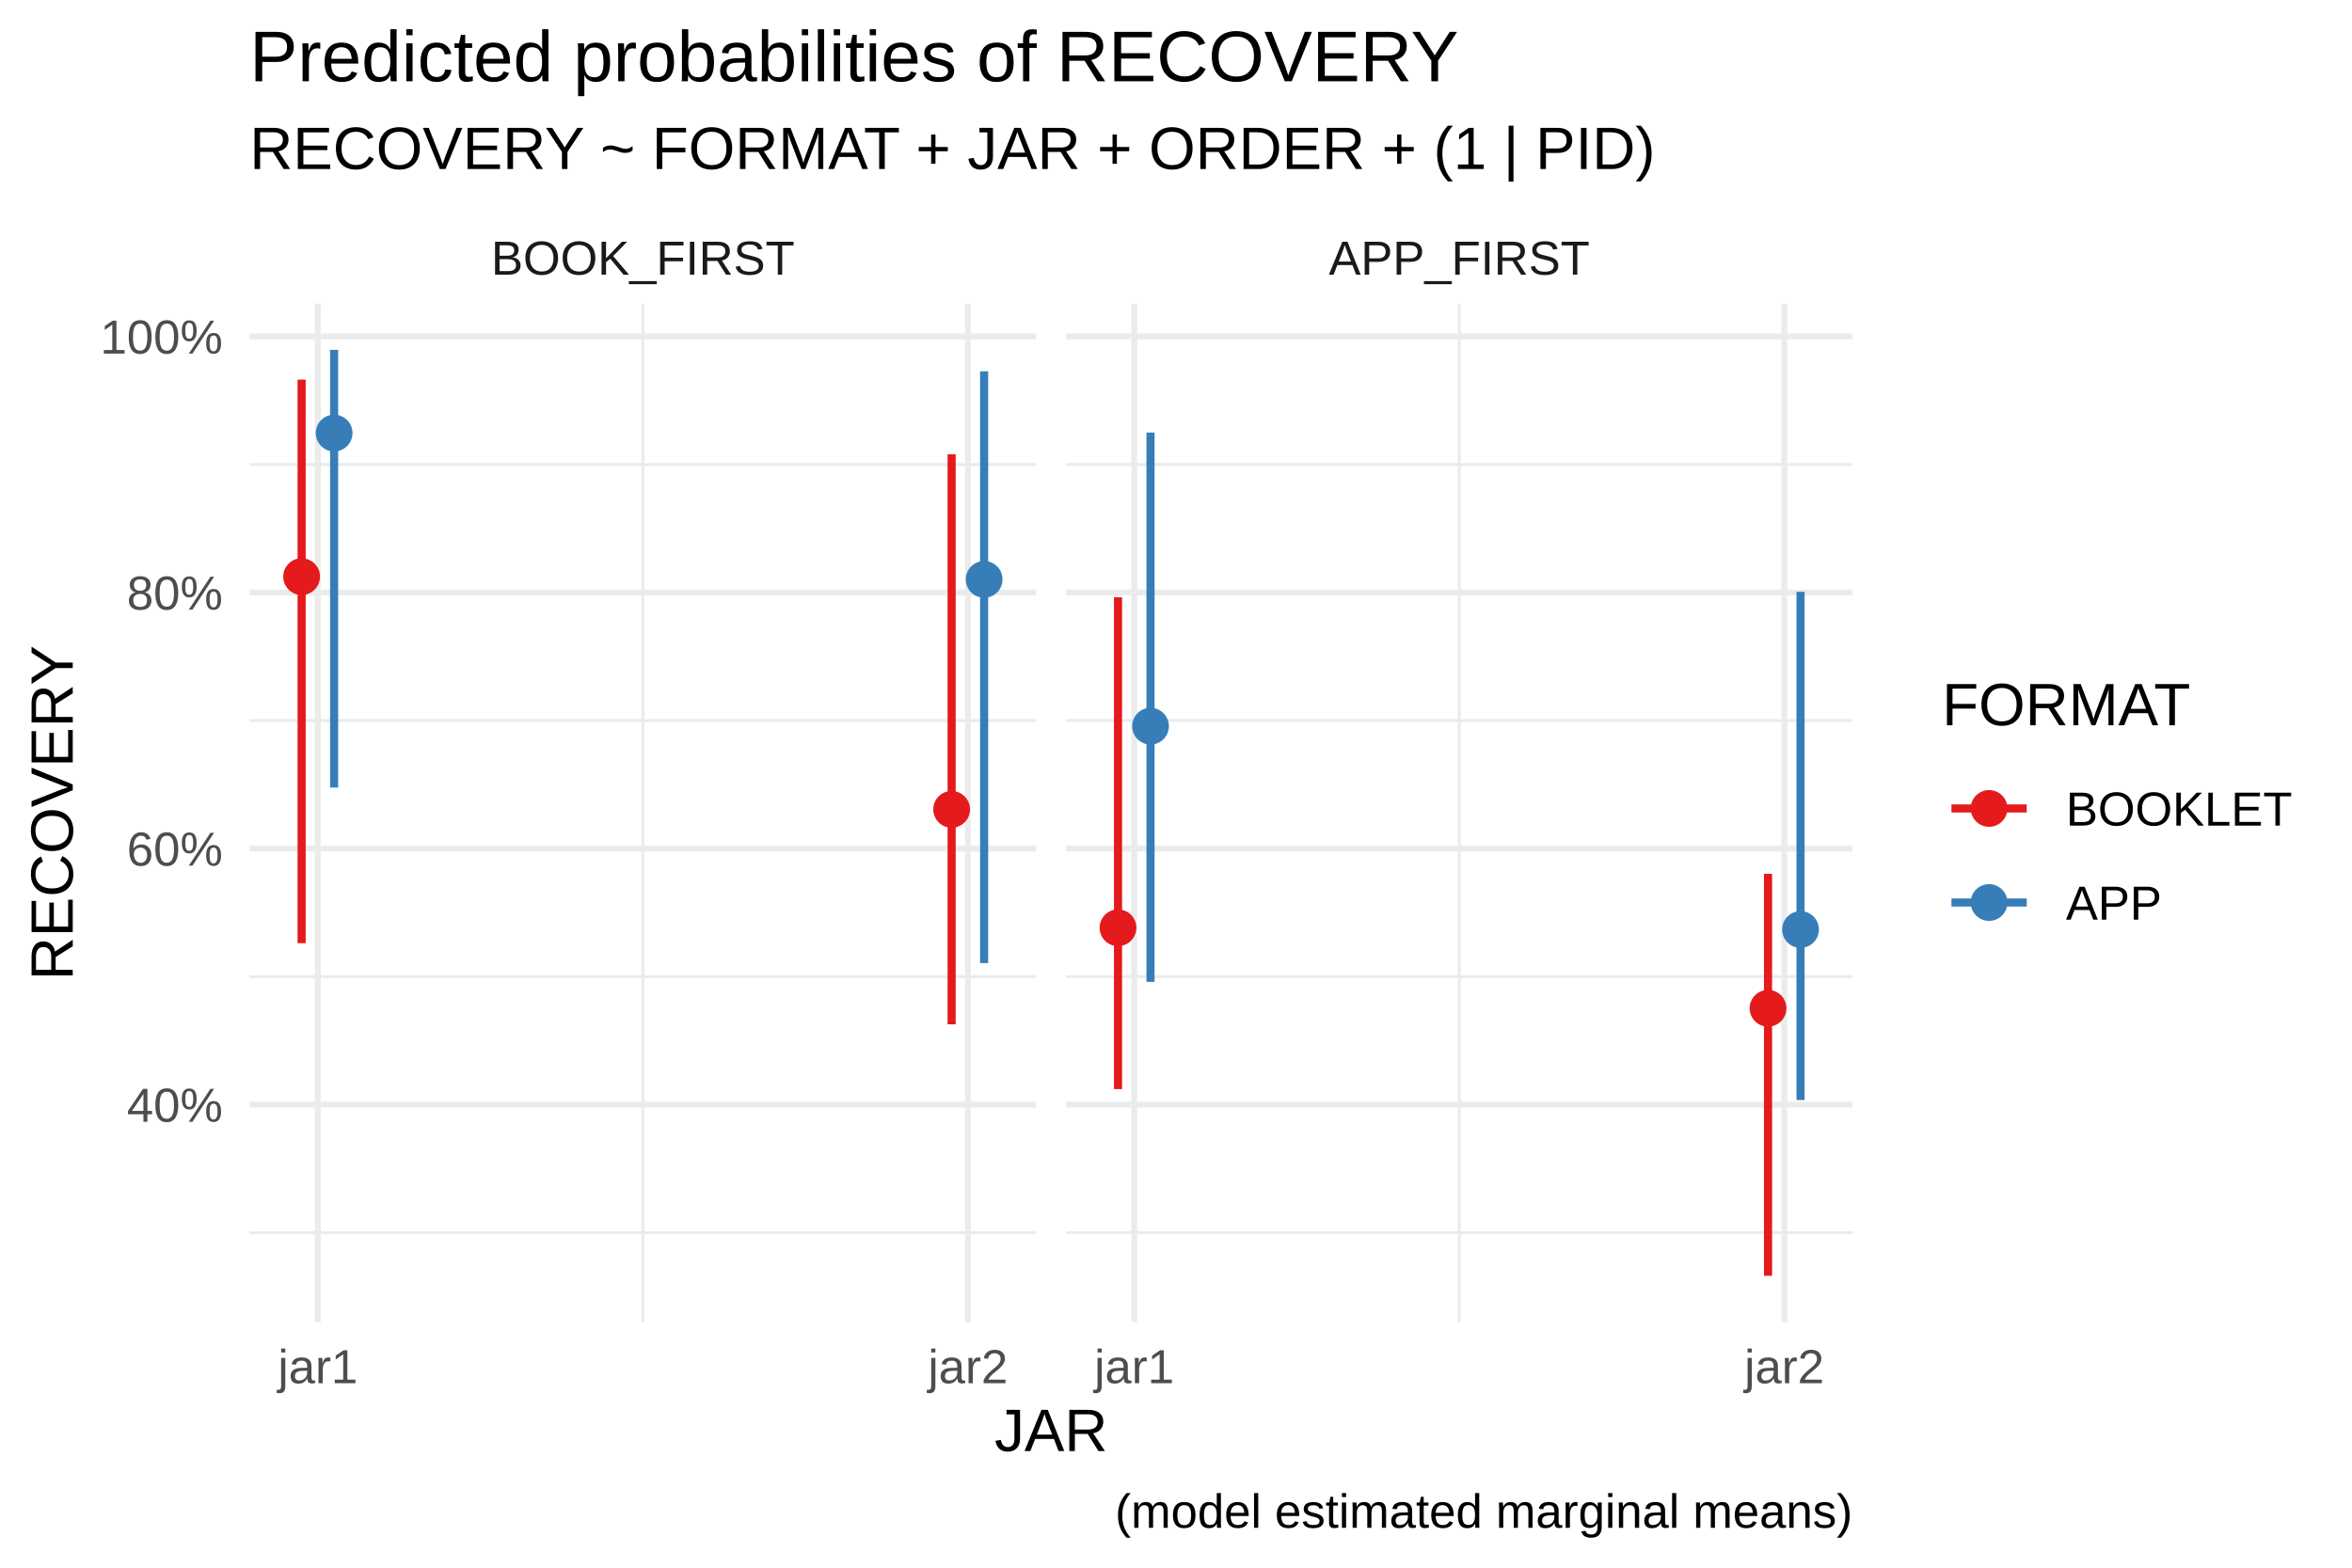
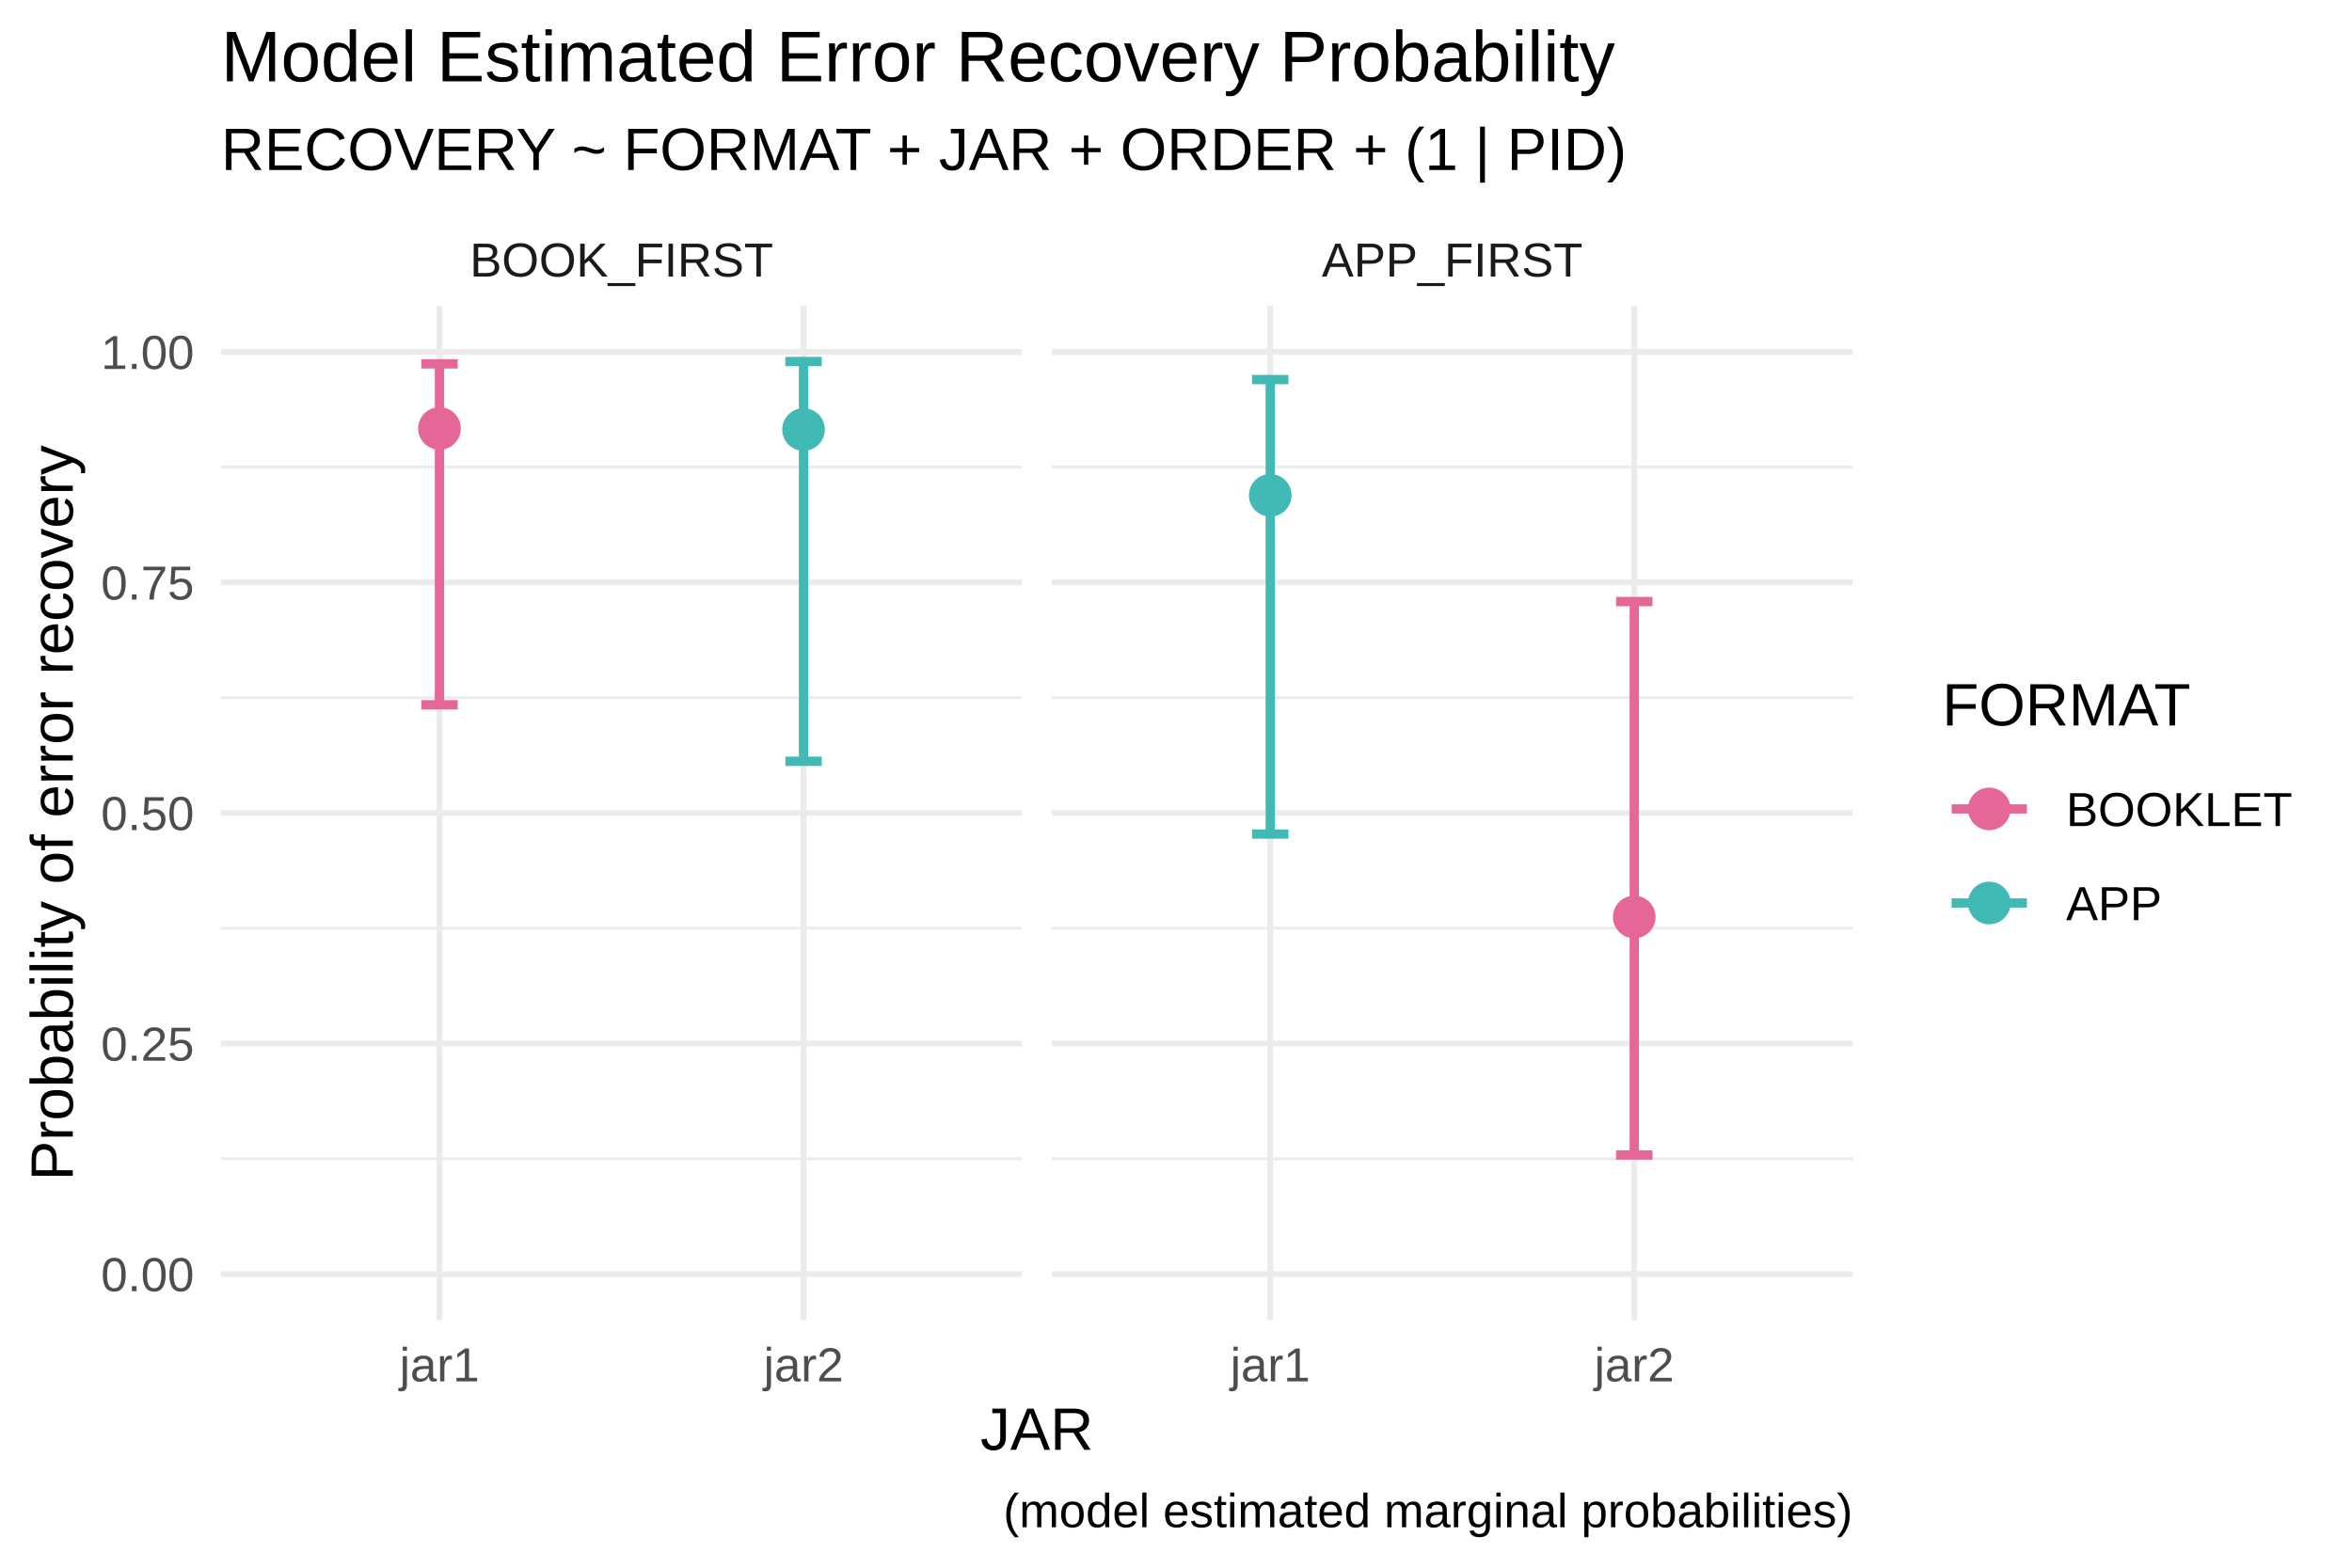
- <svg xmlns="http://www.w3.org/2000/svg" width="432.00pt" height="288.00pt" viewBox="0 0 432.00 288.00">
-   <g class="svglite">
-     <defs>
-       <style type="text/css">
+ <svg xmlns="http://www.w3.org/2000/svg" class="svglite" width="432.00pt" height="288.00pt" viewBox="0 0 432.00 288.00">
+   <defs>
+     <style type="text/css">
    .svglite line, .svglite polyline, .svglite polygon, .svglite path, .svglite rect, .svglite circle {
      fill: none;
      stroke: #000000;
      stroke-linecap: round;
      stroke-linejoin: round;
      stroke-miterlimit: 10.00;
    }
    .svglite text {
      white-space: pre;
    }
-     .svglite g.glyphgroup path {
-       fill: inherit;
-       stroke: none;
-     }
  </style>
-     </defs>
-     <rect width="100%" height="100%" style="stroke: none; fill: none;" />
-     <defs>
-       <clipPath id="cpMC4wMHw0MzIuMDB8MC4wMHwyODguMDA=">
-         <rect x="0.00" y="0.00" width="432.00" height="288.00" />
-       </clipPath>
-     </defs>
-     <g clip-path="url(#cpMC4wMHw0MzIuMDB8MC4wMHwyODguMDA=)">
+   </defs>
+   <rect width="100%" height="100%" style="stroke: none; fill: none;" />
+   <defs>
+     <clipPath id="cpMC4wMHw0MzIuMDB8MC4wMHwyODguMDA=">
+       <rect x="0.00" y="0.00" width="432.00" height="288.00" />
+     </clipPath>
+   </defs>
+   <g clip-path="url(#cpMC4wMHw0MzIuMDB8MC4wMHwyODguMDA=)">
</g>
-     <defs>
-       <clipPath id="cpNDUuODV8MTkwLjMyfDU1Ljc3fDI0Mi44Nw==">
-         <rect x="45.85" y="55.77" width="144.47" height="187.10" />
-       </clipPath>
-     </defs>
-     <g clip-path="url(#cpNDUuODV8MTkwLjMyfDU1Ljc3fDI0Mi44Nw==)">
-       <polyline points="45.85,226.45 190.32,226.45 " style="stroke-width: 0.53; stroke: #EBEBEB; stroke-linecap: butt;" />
-       <polyline points="45.85,179.41 190.32,179.41 " style="stroke-width: 0.53; stroke: #EBEBEB; stroke-linecap: butt;" />
-       <polyline points="45.85,132.37 190.32,132.37 " style="stroke-width: 0.53; stroke: #EBEBEB; stroke-linecap: butt;" />
-       <polyline points="45.85,85.33 190.32,85.33 " style="stroke-width: 0.53; stroke: #EBEBEB; stroke-linecap: butt;" />
-       <polyline points="118.08,242.87 118.08,55.77 " style="stroke-width: 0.53; stroke: #EBEBEB; stroke-linecap: butt;" />
-       <polyline points="45.85,202.93 190.32,202.93 " style="stroke-width: 1.07; stroke: #EBEBEB; stroke-linecap: butt;" />
-       <polyline points="45.85,155.89 190.32,155.89 " style="stroke-width: 1.07; stroke: #EBEBEB; stroke-linecap: butt;" />
-       <polyline points="45.85,108.85 190.32,108.85 " style="stroke-width: 1.07; stroke: #EBEBEB; stroke-linecap: butt;" />
-       <polyline points="45.85,61.81 190.32,61.81 " style="stroke-width: 1.07; stroke: #EBEBEB; stroke-linecap: butt;" />
-       <polyline points="58.38,242.87 58.38,55.77 " style="stroke-width: 1.07; stroke: #EBEBEB; stroke-linecap: butt;" />
-       <polyline points="177.78,242.87 177.78,55.77 " style="stroke-width: 1.07; stroke: #EBEBEB; stroke-linecap: butt;" />
-       <circle cx="55.40" cy="105.93" r="3.02" style="stroke-width: 0.71; stroke: #E41A1C; fill: #E41A1C;" />
-       <circle cx="61.37" cy="79.56" r="3.02" style="stroke-width: 0.71; stroke: #377EB8; fill: #377EB8;" />
-       <circle cx="174.79" cy="148.69" r="3.02" style="stroke-width: 0.71; stroke: #E41A1C; fill: #E41A1C;" />
-       <circle cx="180.76" cy="106.44" r="3.02" style="stroke-width: 0.71; stroke: #377EB8; fill: #377EB8;" />
-       <polyline points="55.40,69.74 55.40,69.74 " style="stroke-width: 1.49; stroke: #E41A1C; stroke-linecap: butt;" />
-       <polyline points="55.40,69.74 55.40,173.27 " style="stroke-width: 1.49; stroke: #E41A1C; stroke-linecap: butt;" />
-       <polyline points="55.40,173.27 55.40,173.27 " style="stroke-width: 1.49; stroke: #E41A1C; stroke-linecap: butt;" />
-       <polyline points="61.37,64.27 61.37,64.27 " style="stroke-width: 1.49; stroke: #377EB8; stroke-linecap: butt;" />
-       <polyline points="61.37,64.27 61.37,144.68 " style="stroke-width: 1.49; stroke: #377EB8; stroke-linecap: butt;" />
-       <polyline points="61.37,144.68 61.37,144.68 " style="stroke-width: 1.49; stroke: #377EB8; stroke-linecap: butt;" />
-       <polyline points="174.79,83.45 174.79,83.45 " style="stroke-width: 1.49; stroke: #E41A1C; stroke-linecap: butt;" />
-       <polyline points="174.79,83.45 174.79,188.18 " style="stroke-width: 1.49; stroke: #E41A1C; stroke-linecap: butt;" />
-       <polyline points="174.79,188.18 174.79,188.18 " style="stroke-width: 1.49; stroke: #E41A1C; stroke-linecap: butt;" />
-       <polyline points="180.76,68.21 180.76,68.21 " style="stroke-width: 1.49; stroke: #377EB8; stroke-linecap: butt;" />
-       <polyline points="180.76,68.21 180.76,176.94 " style="stroke-width: 1.49; stroke: #377EB8; stroke-linecap: butt;" />
-       <polyline points="180.76,176.94 180.76,176.94 " style="stroke-width: 1.49; stroke: #377EB8; stroke-linecap: butt;" />
-     </g>
-     <g clip-path="url(#cpMC4wMHw0MzIuMDB8MC4wMHwyODguMDA=)">
+   <defs>
+     <clipPath id="cpNDAuNjB8MTg3LjcxfDU2LjE3fDI0Mi41Mw==">
+       <rect x="40.60" y="56.17" width="147.10" height="186.36" />
+     </clipPath>
+   </defs>
+   <g clip-path="url(#cpNDAuNjB8MTg3LjcxfDU2LjE3fDI0Mi41Mw==)">
+     <polyline points="40.60,212.88 187.71,212.88 " style="stroke-width: 0.53; stroke: #EBEBEB; stroke-linecap: butt;" />
+     <polyline points="40.60,170.52 187.71,170.52 " style="stroke-width: 0.53; stroke: #EBEBEB; stroke-linecap: butt;" />
+     <polyline points="40.60,128.17 187.71,128.17 " style="stroke-width: 0.53; stroke: #EBEBEB; stroke-linecap: butt;" />
+     <polyline points="40.60,85.81 187.71,85.81 " style="stroke-width: 0.53; stroke: #EBEBEB; stroke-linecap: butt;" />
+     <polyline points="40.60,234.06 187.71,234.06 " style="stroke-width: 1.07; stroke: #EBEBEB; stroke-linecap: butt;" />
+     <polyline points="40.60,191.70 187.71,191.70 " style="stroke-width: 1.07; stroke: #EBEBEB; stroke-linecap: butt;" />
+     <polyline points="40.60,149.35 187.71,149.35 " style="stroke-width: 1.07; stroke: #EBEBEB; stroke-linecap: butt;" />
+     <polyline points="40.60,106.99 187.71,106.99 " style="stroke-width: 1.07; stroke: #EBEBEB; stroke-linecap: butt;" />
+     <polyline points="40.60,64.64 187.71,64.64 " style="stroke-width: 1.07; stroke: #EBEBEB; stroke-linecap: butt;" />
+     <polyline points="80.72,242.53 80.72,56.17 " style="stroke-width: 1.07; stroke: #EBEBEB; stroke-linecap: butt;" />
+     <polyline points="147.59,242.53 147.59,56.17 " style="stroke-width: 1.07; stroke: #EBEBEB; stroke-linecap: butt;" />
+     <circle cx="80.72" cy="78.71" r="3.56" style="stroke-width: 0.71; stroke: #E56797; fill: #E56797;" />
+     <circle cx="147.59" cy="78.91" r="3.56" style="stroke-width: 0.71; stroke: #41B9B5; fill: #41B9B5;" />
+     <polyline points="77.38,66.85 84.07,66.85 " style="stroke-width: 1.71; stroke: #E56797; stroke-linecap: butt;" />
+     <polyline points="80.72,66.85 80.72,129.48 " style="stroke-width: 1.71; stroke: #E56797; stroke-linecap: butt;" />
+     <polyline points="77.38,129.48 84.07,129.48 " style="stroke-width: 1.71; stroke: #E56797; stroke-linecap: butt;" />
+     <polyline points="144.25,66.41 150.93,66.41 " style="stroke-width: 1.71; stroke: #41B9B5; stroke-linecap: butt;" />
+     <polyline points="147.59,66.41 147.59,139.86 " style="stroke-width: 1.71; stroke: #41B9B5; stroke-linecap: butt;" />
+     <polyline points="144.25,139.86 150.93,139.86 " style="stroke-width: 1.71; stroke: #41B9B5; stroke-linecap: butt;" />
+   </g>
+   <g clip-path="url(#cpMC4wMHw0MzIuMDB8MC4wMHwyODguMDA=)">
</g>
-     <defs>
-       <clipPath id="cpMTk1LjgwfDM0MC4yN3w1NS43N3wyNDIuODc=">
-         <rect x="195.80" y="55.77" width="144.47" height="187.10" />
-       </clipPath>
-     </defs>
-     <g clip-path="url(#cpMTk1LjgwfDM0MC4yN3w1NS43N3wyNDIuODc=)">
-       <polyline points="195.80,226.45 340.27,226.45 " style="stroke-width: 0.53; stroke: #EBEBEB; stroke-linecap: butt;" />
-       <polyline points="195.80,179.41 340.27,179.41 " style="stroke-width: 0.53; stroke: #EBEBEB; stroke-linecap: butt;" />
-       <polyline points="195.80,132.37 340.27,132.37 " style="stroke-width: 0.53; stroke: #EBEBEB; stroke-linecap: butt;" />
-       <polyline points="195.80,85.33 340.27,85.33 " style="stroke-width: 0.53; stroke: #EBEBEB; stroke-linecap: butt;" />
-       <polyline points="268.03,242.87 268.03,55.77 " style="stroke-width: 0.53; stroke: #EBEBEB; stroke-linecap: butt;" />
-       <polyline points="195.80,202.93 340.27,202.93 " style="stroke-width: 1.07; stroke: #EBEBEB; stroke-linecap: butt;" />
-       <polyline points="195.80,155.89 340.27,155.89 " style="stroke-width: 1.07; stroke: #EBEBEB; stroke-linecap: butt;" />
-       <polyline points="195.80,108.85 340.27,108.85 " style="stroke-width: 1.07; stroke: #EBEBEB; stroke-linecap: butt;" />
-       <polyline points="195.80,61.81 340.27,61.81 " style="stroke-width: 1.07; stroke: #EBEBEB; stroke-linecap: butt;" />
-       <polyline points="208.33,242.87 208.33,55.77 " style="stroke-width: 1.07; stroke: #EBEBEB; stroke-linecap: butt;" />
-       <polyline points="327.73,242.87 327.73,55.77 " style="stroke-width: 1.07; stroke: #EBEBEB; stroke-linecap: butt;" />
-       <circle cx="205.35" cy="170.44" r="3.02" style="stroke-width: 0.71; stroke: #E41A1C; fill: #E41A1C;" />
-       <circle cx="211.32" cy="133.41" r="3.02" style="stroke-width: 0.71; stroke: #377EB8; fill: #377EB8;" />
-       <circle cx="324.74" cy="185.23" r="3.02" style="stroke-width: 0.71; stroke: #E41A1C; fill: #E41A1C;" />
-       <circle cx="330.71" cy="170.76" r="3.02" style="stroke-width: 0.71; stroke: #377EB8; fill: #377EB8;" />
-       <polyline points="205.35,109.73 205.35,109.73 " style="stroke-width: 1.49; stroke: #E41A1C; stroke-linecap: butt;" />
-       <polyline points="205.35,109.73 205.35,200.08 " style="stroke-width: 1.49; stroke: #E41A1C; stroke-linecap: butt;" />
-       <polyline points="205.35,200.08 205.35,200.08 " style="stroke-width: 1.49; stroke: #E41A1C; stroke-linecap: butt;" />
-       <polyline points="211.32,79.47 211.32,79.47 " style="stroke-width: 1.49; stroke: #377EB8; stroke-linecap: butt;" />
-       <polyline points="211.32,79.47 211.32,180.38 " style="stroke-width: 1.49; stroke: #377EB8; stroke-linecap: butt;" />
-       <polyline points="211.32,180.38 211.32,180.38 " style="stroke-width: 1.49; stroke: #377EB8; stroke-linecap: butt;" />
-       <polyline points="324.74,160.53 324.74,160.53 " style="stroke-width: 1.49; stroke: #E41A1C; stroke-linecap: butt;" />
-       <polyline points="324.74,160.53 324.74,234.37 " style="stroke-width: 1.49; stroke: #E41A1C; stroke-linecap: butt;" />
-       <polyline points="324.74,234.37 324.74,234.37 " style="stroke-width: 1.49; stroke: #E41A1C; stroke-linecap: butt;" />
-       <polyline points="330.71,108.71 330.71,108.71 " style="stroke-width: 1.49; stroke: #377EB8; stroke-linecap: butt;" />
-       <polyline points="330.71,108.71 330.71,202.10 " style="stroke-width: 1.49; stroke: #377EB8; stroke-linecap: butt;" />
-       <polyline points="330.71,202.10 330.71,202.10 " style="stroke-width: 1.49; stroke: #377EB8; stroke-linecap: butt;" />
-     </g>
-     <g clip-path="url(#cpMC4wMHw0MzIuMDB8MC4wMHwyODguMDA=)">
+   <defs>
+     <clipPath id="cpMTkzLjE5fDM0MC4yOXw1Ni4xN3wyNDIuNTM=">
+       <rect x="193.19" y="56.17" width="147.10" height="186.36" />
+     </clipPath>
+   </defs>
+   <g clip-path="url(#cpMTkzLjE5fDM0MC4yOXw1Ni4xN3wyNDIuNTM=)">
+     <polyline points="193.19,212.88 340.29,212.88 " style="stroke-width: 0.53; stroke: #EBEBEB; stroke-linecap: butt;" />
+     <polyline points="193.19,170.52 340.29,170.52 " style="stroke-width: 0.53; stroke: #EBEBEB; stroke-linecap: butt;" />
+     <polyline points="193.19,128.17 340.29,128.17 " style="stroke-width: 0.53; stroke: #EBEBEB; stroke-linecap: butt;" />
+     <polyline points="193.19,85.81 340.29,85.81 " style="stroke-width: 0.53; stroke: #EBEBEB; stroke-linecap: butt;" />
+     <polyline points="193.19,234.06 340.29,234.06 " style="stroke-width: 1.07; stroke: #EBEBEB; stroke-linecap: butt;" />
+     <polyline points="193.19,191.70 340.29,191.70 " style="stroke-width: 1.07; stroke: #EBEBEB; stroke-linecap: butt;" />
+     <polyline points="193.19,149.35 340.29,149.35 " style="stroke-width: 1.07; stroke: #EBEBEB; stroke-linecap: butt;" />
+     <polyline points="193.19,106.99 340.29,106.99 " style="stroke-width: 1.07; stroke: #EBEBEB; stroke-linecap: butt;" />
+     <polyline points="193.19,64.64 340.29,64.64 " style="stroke-width: 1.07; stroke: #EBEBEB; stroke-linecap: butt;" />
+     <polyline points="233.31,242.53 233.31,56.17 " style="stroke-width: 1.07; stroke: #EBEBEB; stroke-linecap: butt;" />
+     <polyline points="300.17,242.53 300.17,56.17 " style="stroke-width: 1.07; stroke: #EBEBEB; stroke-linecap: butt;" />
+     <circle cx="233.31" cy="90.99" r="3.56" style="stroke-width: 0.71; stroke: #41B9B5; fill: #41B9B5;" />
+     <circle cx="300.17" cy="168.46" r="3.56" style="stroke-width: 0.71; stroke: #E56797; fill: #E56797;" />
+     <polyline points="229.96,69.73 236.65,69.73 " style="stroke-width: 1.71; stroke: #41B9B5; stroke-linecap: butt;" />
+     <polyline points="233.31,69.73 233.31,153.23 " style="stroke-width: 1.71; stroke: #41B9B5; stroke-linecap: butt;" />
+     <polyline points="229.96,153.23 236.65,153.23 " style="stroke-width: 1.71; stroke: #41B9B5; stroke-linecap: butt;" />
+     <polyline points="296.83,110.52 303.52,110.52 " style="stroke-width: 1.71; stroke: #E56797; stroke-linecap: butt;" />
+     <polyline points="300.17,110.52 300.17,212.18 " style="stroke-width: 1.71; stroke: #E56797; stroke-linecap: butt;" />
+     <polyline points="296.83,212.18 303.52,212.18 " style="stroke-width: 1.71; stroke: #E56797; stroke-linecap: butt;" />
+   </g>
+   <g clip-path="url(#cpMC4wMHw0MzIuMDB8MC4wMHwyODguMDA=)">
</g>
-     <defs>
-       <clipPath id="cpNDUuODV8MTkwLjMyfDM4Ljg1fDU1Ljc3">
-         <rect x="45.85" y="38.85" width="144.47" height="16.92" />
-       </clipPath>
-     </defs>
-     <g clip-path="url(#cpNDUuODV8MTkwLjMyfDM4Ljg1fDU1Ljc3)">
-       <text x="118.08" y="50.46" text-anchor="middle" style="font-size: 8.80px;fill: #1A1A1A; font-family: &quot;Arial&quot;;" textLength="55.75px" lengthAdjust="spacingAndGlyphs">BOOK_FIRST</text>
-     </g>
-     <g clip-path="url(#cpMC4wMHw0MzIuMDB8MC4wMHwyODguMDA=)">
+   <defs>
+     <clipPath id="cpNDAuNjB8MTg3LjcxfDM5LjE0fDU2LjE3">
+       <rect x="40.60" y="39.14" width="147.10" height="17.03" />
+     </clipPath>
+   </defs>
+   <g clip-path="url(#cpNDAuNjB8MTg3LjcxfDM5LjE0fDU2LjE3)">
+     <text x="114.16" y="50.81" text-anchor="middle" style="font-size: 8.80px;fill: #1A1A1A; font-family: &quot;Arial&quot;;" textLength="55.71px" lengthAdjust="spacingAndGlyphs">BOOK_FIRST</text>
+   </g>
+   <g clip-path="url(#cpMC4wMHw0MzIuMDB8MC4wMHwyODguMDA=)">
</g>
-     <defs>
-       <clipPath id="cpMTk1LjgwfDM0MC4yN3wzOC44NXw1NS43Nw==">
-         <rect x="195.80" y="38.85" width="144.47" height="16.92" />
-       </clipPath>
-     </defs>
-     <g clip-path="url(#cpMTk1LjgwfDM0MC4yN3wzOC44NXw1NS43Nw==)">
-       <text x="268.03" y="50.46" text-anchor="middle" style="font-size: 8.80px;fill: #1A1A1A; font-family: &quot;Arial&quot;;" textLength="47.94px" lengthAdjust="spacingAndGlyphs">APP_FIRST</text>
-     </g>
-     <g clip-path="url(#cpMC4wMHw0MzIuMDB8MC4wMHwyODguMDA=)">
-       <text x="58.38" y="254.11" text-anchor="middle" style="font-size: 8.80px;fill: #4D4D4D; font-family: &quot;Arial&quot;;" textLength="14.66px" lengthAdjust="spacingAndGlyphs">jar1</text>
-       <text x="177.78" y="254.11" text-anchor="middle" style="font-size: 8.80px;fill: #4D4D4D; font-family: &quot;Arial&quot;;" textLength="14.66px" lengthAdjust="spacingAndGlyphs">jar2</text>
-       <text x="208.33" y="254.11" text-anchor="middle" style="font-size: 8.80px;fill: #4D4D4D; font-family: &quot;Arial&quot;;" textLength="14.66px" lengthAdjust="spacingAndGlyphs">jar1</text>
-       <text x="327.73" y="254.11" text-anchor="middle" style="font-size: 8.80px;fill: #4D4D4D; font-family: &quot;Arial&quot;;" textLength="14.66px" lengthAdjust="spacingAndGlyphs">jar2</text>
-       <text x="40.91" y="206.08" text-anchor="end" style="font-size: 8.80px;fill: #4D4D4D; font-family: &quot;Arial&quot;;" textLength="17.61px" lengthAdjust="spacingAndGlyphs">40%</text>
-       <text x="40.91" y="159.04" text-anchor="end" style="font-size: 8.80px;fill: #4D4D4D; font-family: &quot;Arial&quot;;" textLength="17.61px" lengthAdjust="spacingAndGlyphs">60%</text>
-       <text x="40.91" y="112.00" text-anchor="end" style="font-size: 8.80px;fill: #4D4D4D; font-family: &quot;Arial&quot;;" textLength="17.61px" lengthAdjust="spacingAndGlyphs">80%</text>
-       <text x="40.91" y="64.96" text-anchor="end" style="font-size: 8.80px;fill: #4D4D4D; font-family: &quot;Arial&quot;;" textLength="22.50px" lengthAdjust="spacingAndGlyphs">100%</text>
-       <text x="193.06" y="266.57" text-anchor="middle" style="font-size: 11.00px; font-family: &quot;Arial&quot;;" textLength="20.78px" lengthAdjust="spacingAndGlyphs">JAR</text>
-       <text transform="translate(13.36,149.32) rotate(-90)" text-anchor="middle" style="font-size: 11.00px; font-family: &quot;Arial&quot;;" textLength="61.55px" lengthAdjust="spacingAndGlyphs">RECOVERY</text>
-       <text x="356.70" y="133.24" style="font-size: 11.00px; font-family: &quot;Arial&quot;;" textLength="45.62px" lengthAdjust="spacingAndGlyphs">FORMAT</text>
-       <circle cx="365.34" cy="148.52" r="3.02" style="stroke-width: 0.71; stroke: #E41A1C; fill: #E41A1C;" />
-       <line x1="358.43" y1="148.52" x2="372.26" y2="148.52" style="stroke-width: 1.49; stroke: #E41A1C; stroke-linecap: butt;" />
-       <circle cx="365.34" cy="165.80" r="3.02" style="stroke-width: 0.71; stroke: #377EB8; fill: #377EB8;" />
-       <line x1="358.43" y1="165.80" x2="372.26" y2="165.80" style="stroke-width: 1.49; stroke: #377EB8; stroke-linecap: butt;" />
-       <text x="379.46" y="151.67" style="font-size: 8.80px; font-family: &quot;Arial&quot;;" textLength="41.58px" lengthAdjust="spacingAndGlyphs">BOOKLET</text>
-       <text x="379.46" y="168.95" style="font-size: 8.80px; font-family: &quot;Arial&quot;;" textLength="17.62px" lengthAdjust="spacingAndGlyphs">APP</text>
-       <text x="45.85" y="31.05" style="font-size: 11.00px; font-family: &quot;Arial&quot;;" textLength="261.28px" lengthAdjust="spacingAndGlyphs"> RECOVERY ~ FORMAT + JAR + ORDER + (1 | PID)</text>
-       <text x="45.85" y="14.93" style="font-size: 13.20px; font-family: &quot;Arial&quot;;" textLength="221.80px" lengthAdjust="spacingAndGlyphs">Predicted probabilities of RECOVERY</text>
-       <text x="340.27" y="280.67" text-anchor="end" style="font-size: 8.80px; font-family: &quot;Arial&quot;;" textLength="135.36px" lengthAdjust="spacingAndGlyphs">(model estimated marginal means)</text>
-     </g>
+   <defs>
+     <clipPath id="cpMTkzLjE5fDM0MC4yOXwzOS4xNHw1Ni4xNw==">
+       <rect x="193.19" y="39.14" width="147.10" height="17.03" />
+     </clipPath>
+   </defs>
+   <g clip-path="url(#cpMTkzLjE5fDM0MC4yOXwzOS4xNHw1Ni4xNw==)">
+     <text x="266.74" y="50.81" text-anchor="middle" style="font-size: 8.80px;fill: #1A1A1A; font-family: &quot;Arial&quot;;" textLength="47.90px" lengthAdjust="spacingAndGlyphs">APP_FIRST</text>
+   </g>
+   <g clip-path="url(#cpMC4wMHw0MzIuMDB8MC4wMHwyODguMDA=)">
+     <text x="80.72" y="253.77" text-anchor="middle" style="font-size: 8.80px;fill: #4D4D4D; font-family: &quot;Arial&quot;;" textLength="14.67px" lengthAdjust="spacingAndGlyphs">jar1</text>
+     <text x="147.59" y="253.77" text-anchor="middle" style="font-size: 8.80px;fill: #4D4D4D; font-family: &quot;Arial&quot;;" textLength="14.67px" lengthAdjust="spacingAndGlyphs">jar2</text>
+     <text x="233.31" y="253.77" text-anchor="middle" style="font-size: 8.80px;fill: #4D4D4D; font-family: &quot;Arial&quot;;" textLength="14.67px" lengthAdjust="spacingAndGlyphs">jar1</text>
+     <text x="300.17" y="253.77" text-anchor="middle" style="font-size: 8.80px;fill: #4D4D4D; font-family: &quot;Arial&quot;;" textLength="14.67px" lengthAdjust="spacingAndGlyphs">jar2</text>
+     <text x="35.67" y="237.21" text-anchor="end" style="font-size: 8.80px;fill: #4D4D4D; font-family: &quot;Arial&quot;;" textLength="17.13px" lengthAdjust="spacingAndGlyphs">0.00</text>
+     <text x="35.67" y="194.86" text-anchor="end" style="font-size: 8.80px;fill: #4D4D4D; font-family: &quot;Arial&quot;;" textLength="17.13px" lengthAdjust="spacingAndGlyphs">0.25</text>
+     <text x="35.67" y="152.50" text-anchor="end" style="font-size: 8.80px;fill: #4D4D4D; font-family: &quot;Arial&quot;;" textLength="17.13px" lengthAdjust="spacingAndGlyphs">0.50</text>
+     <text x="35.67" y="110.15" text-anchor="end" style="font-size: 8.80px;fill: #4D4D4D; font-family: &quot;Arial&quot;;" textLength="17.13px" lengthAdjust="spacingAndGlyphs">0.75</text>
+     <text x="35.67" y="67.79" text-anchor="end" style="font-size: 8.80px;fill: #4D4D4D; font-family: &quot;Arial&quot;;" textLength="17.13px" lengthAdjust="spacingAndGlyphs">1.00</text>
+     <text x="190.45" y="266.35" text-anchor="middle" style="font-size: 11.00px; font-family: &quot;Arial&quot;;" textLength="20.78px" lengthAdjust="spacingAndGlyphs">JAR</text>
+     <text transform="translate(13.37,149.35) rotate(-90)" text-anchor="middle" style="font-size: 11.00px; font-family: &quot;Arial&quot;;" textLength="135.12px" lengthAdjust="spacingAndGlyphs">Probability of error recovery</text>
+     <text x="356.73" y="133.27" style="font-size: 11.00px; font-family: &quot;Arial&quot;;" textLength="46.43px" lengthAdjust="spacingAndGlyphs">FORMAT</text>
+     <circle cx="365.37" cy="148.61" r="3.56" style="stroke-width: 0.71; stroke: #E56797; fill: #E56797;" />
+     <line x1="358.46" y1="148.61" x2="372.28" y2="148.61" style="stroke-width: 1.71; stroke: #E56797; stroke-linecap: butt;" />
+     <circle cx="365.37" cy="165.89" r="3.56" style="stroke-width: 0.71; stroke: #41B9B5; fill: #41B9B5;" />
+     <line x1="358.46" y1="165.89" x2="372.28" y2="165.89" style="stroke-width: 1.71; stroke: #41B9B5; stroke-linecap: butt;" />
+     <text x="379.49" y="151.76" style="font-size: 8.80px; font-family: &quot;Arial&quot;;" textLength="41.55px" lengthAdjust="spacingAndGlyphs">BOOKLET</text>
+     <text x="379.49" y="169.04" style="font-size: 8.80px; font-family: &quot;Arial&quot;;" textLength="17.60px" lengthAdjust="spacingAndGlyphs">APP</text>
+     <text x="40.60" y="31.23" style="font-size: 11.00px; font-family: &quot;Arial&quot;;" textLength="262.56px" lengthAdjust="spacingAndGlyphs"> RECOVERY ~ FORMAT + JAR + ORDER + (1 | PID)</text>
+     <text x="40.60" y="14.94" style="font-size: 13.20px; font-family: &quot;Arial&quot;;" textLength="255.85px" lengthAdjust="spacingAndGlyphs">Model Estimated Error Recovery Probability</text>
+     <text x="340.29" y="280.57" text-anchor="end" style="font-size: 8.80px; font-family: &quot;Arial&quot;;" textLength="156.00px" lengthAdjust="spacingAndGlyphs">(model estimated marginal probabilities)</text>
  </g>
</svg>
